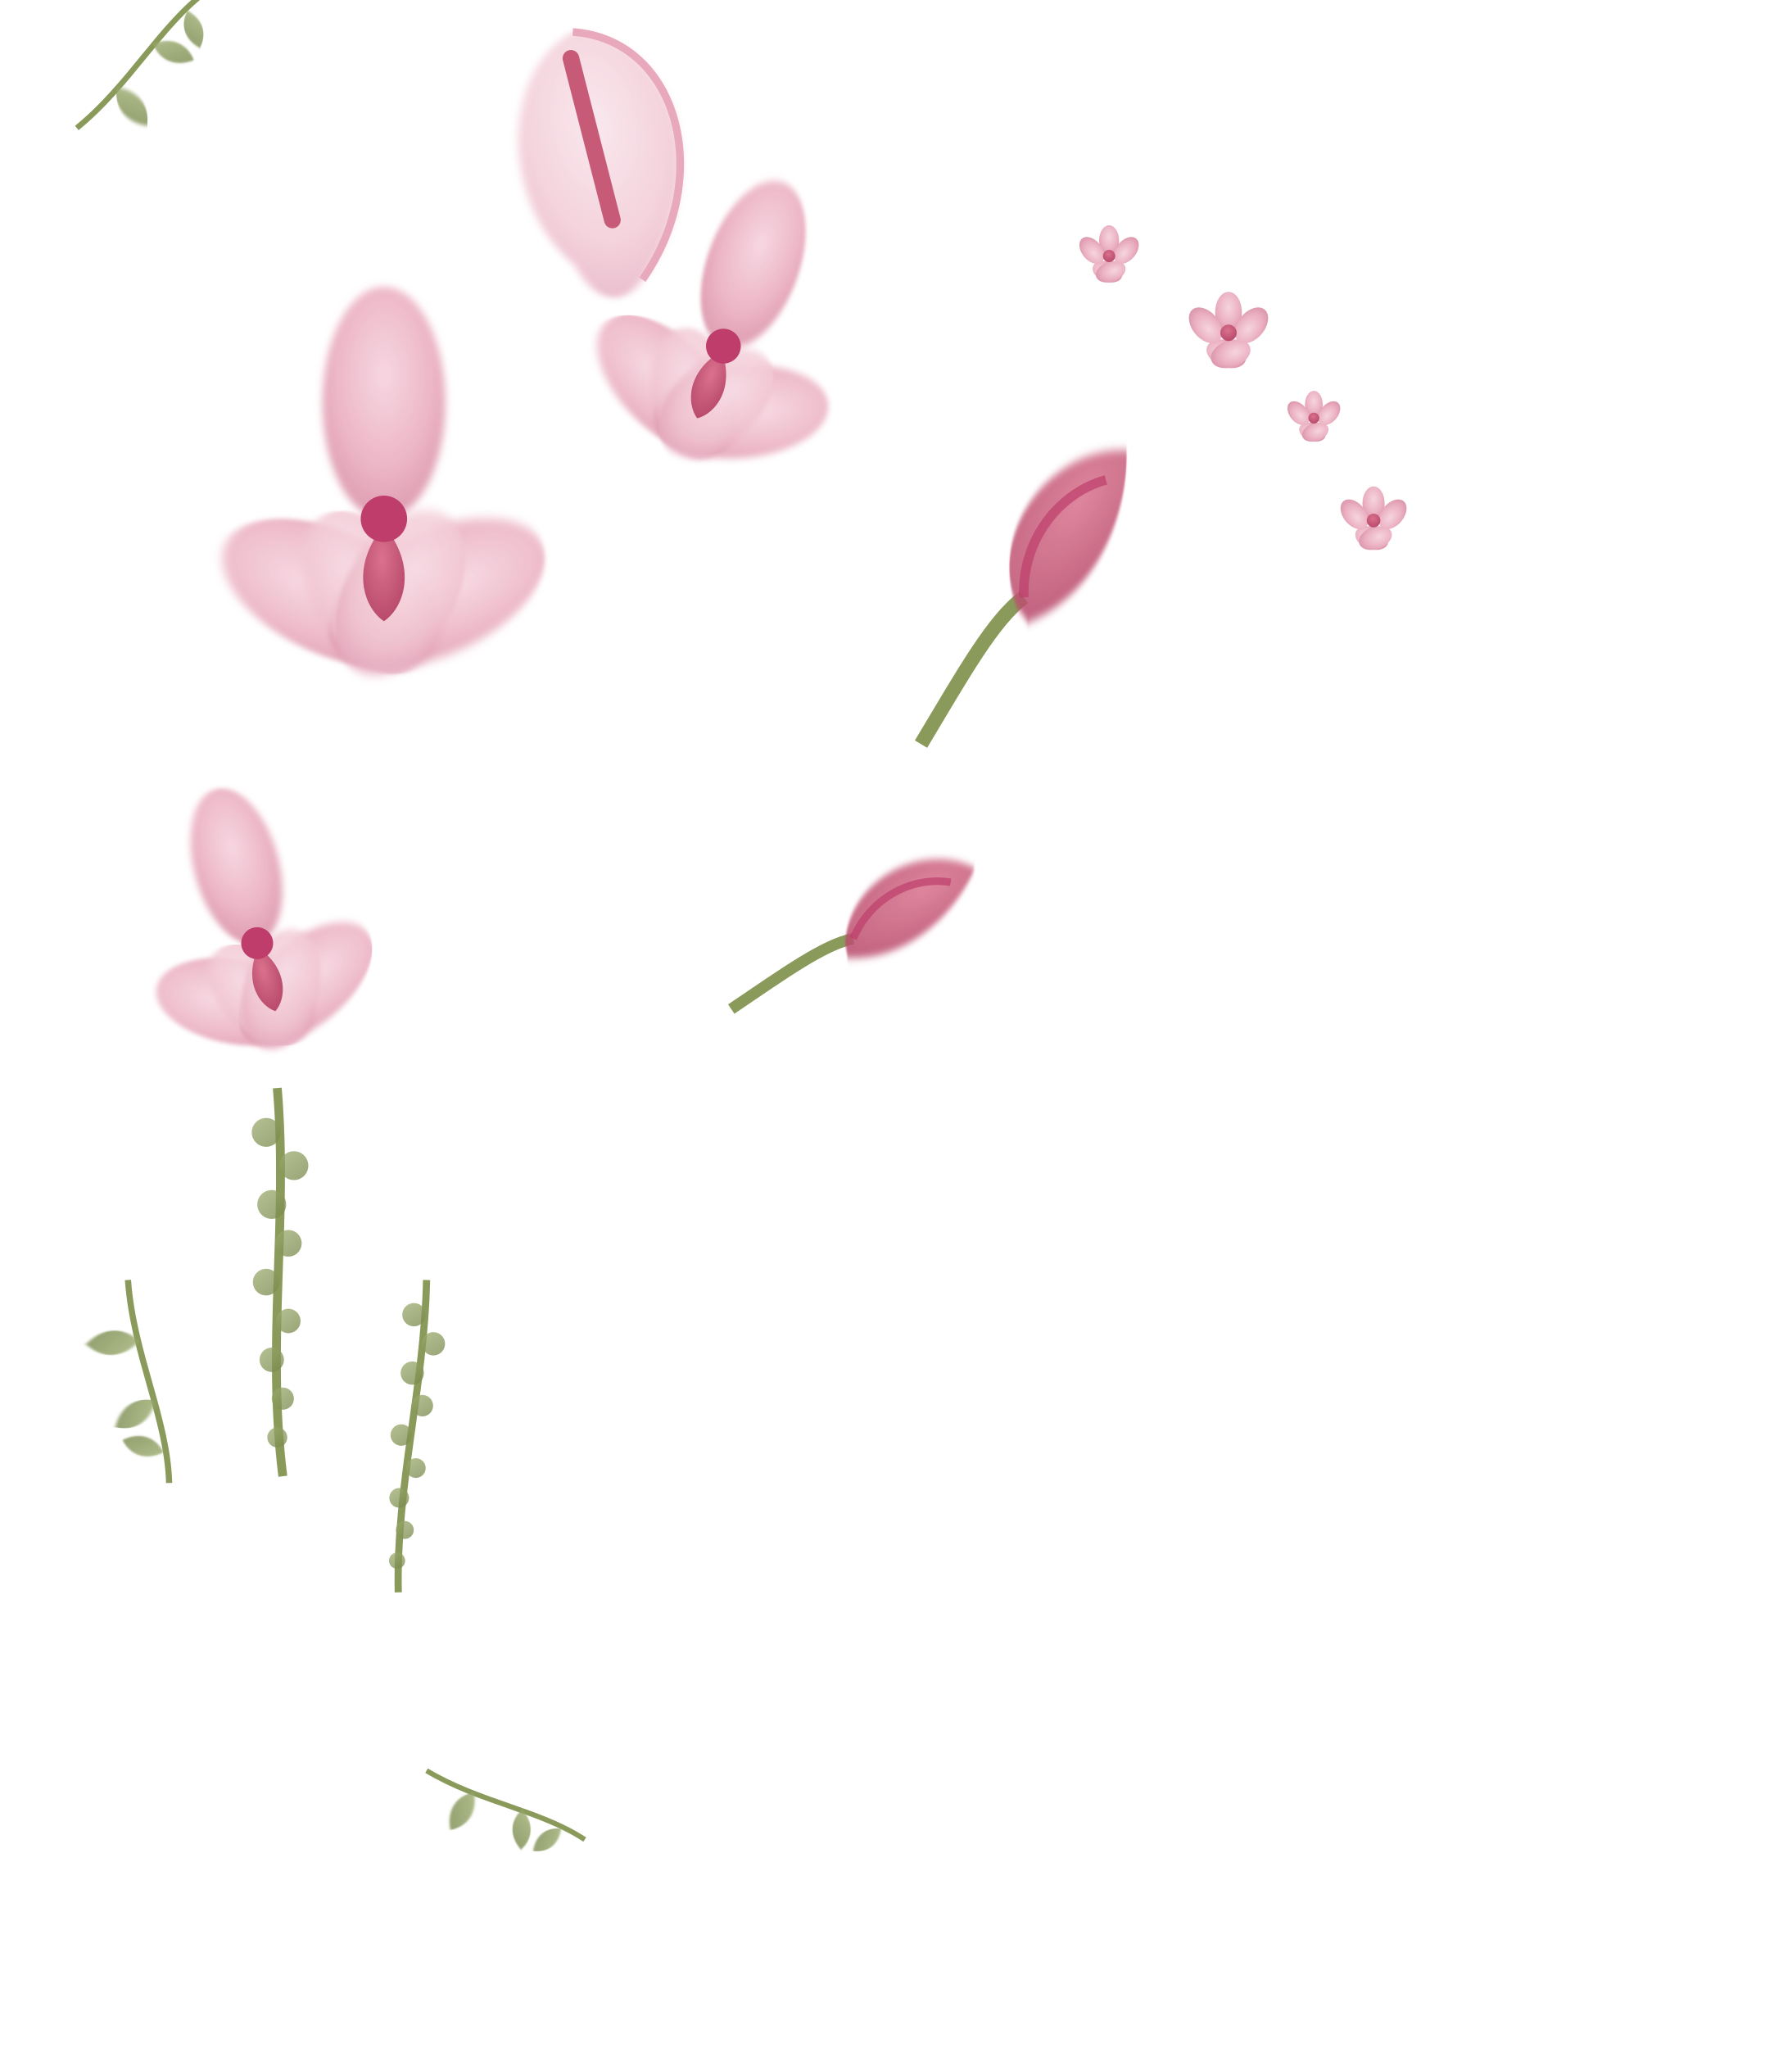
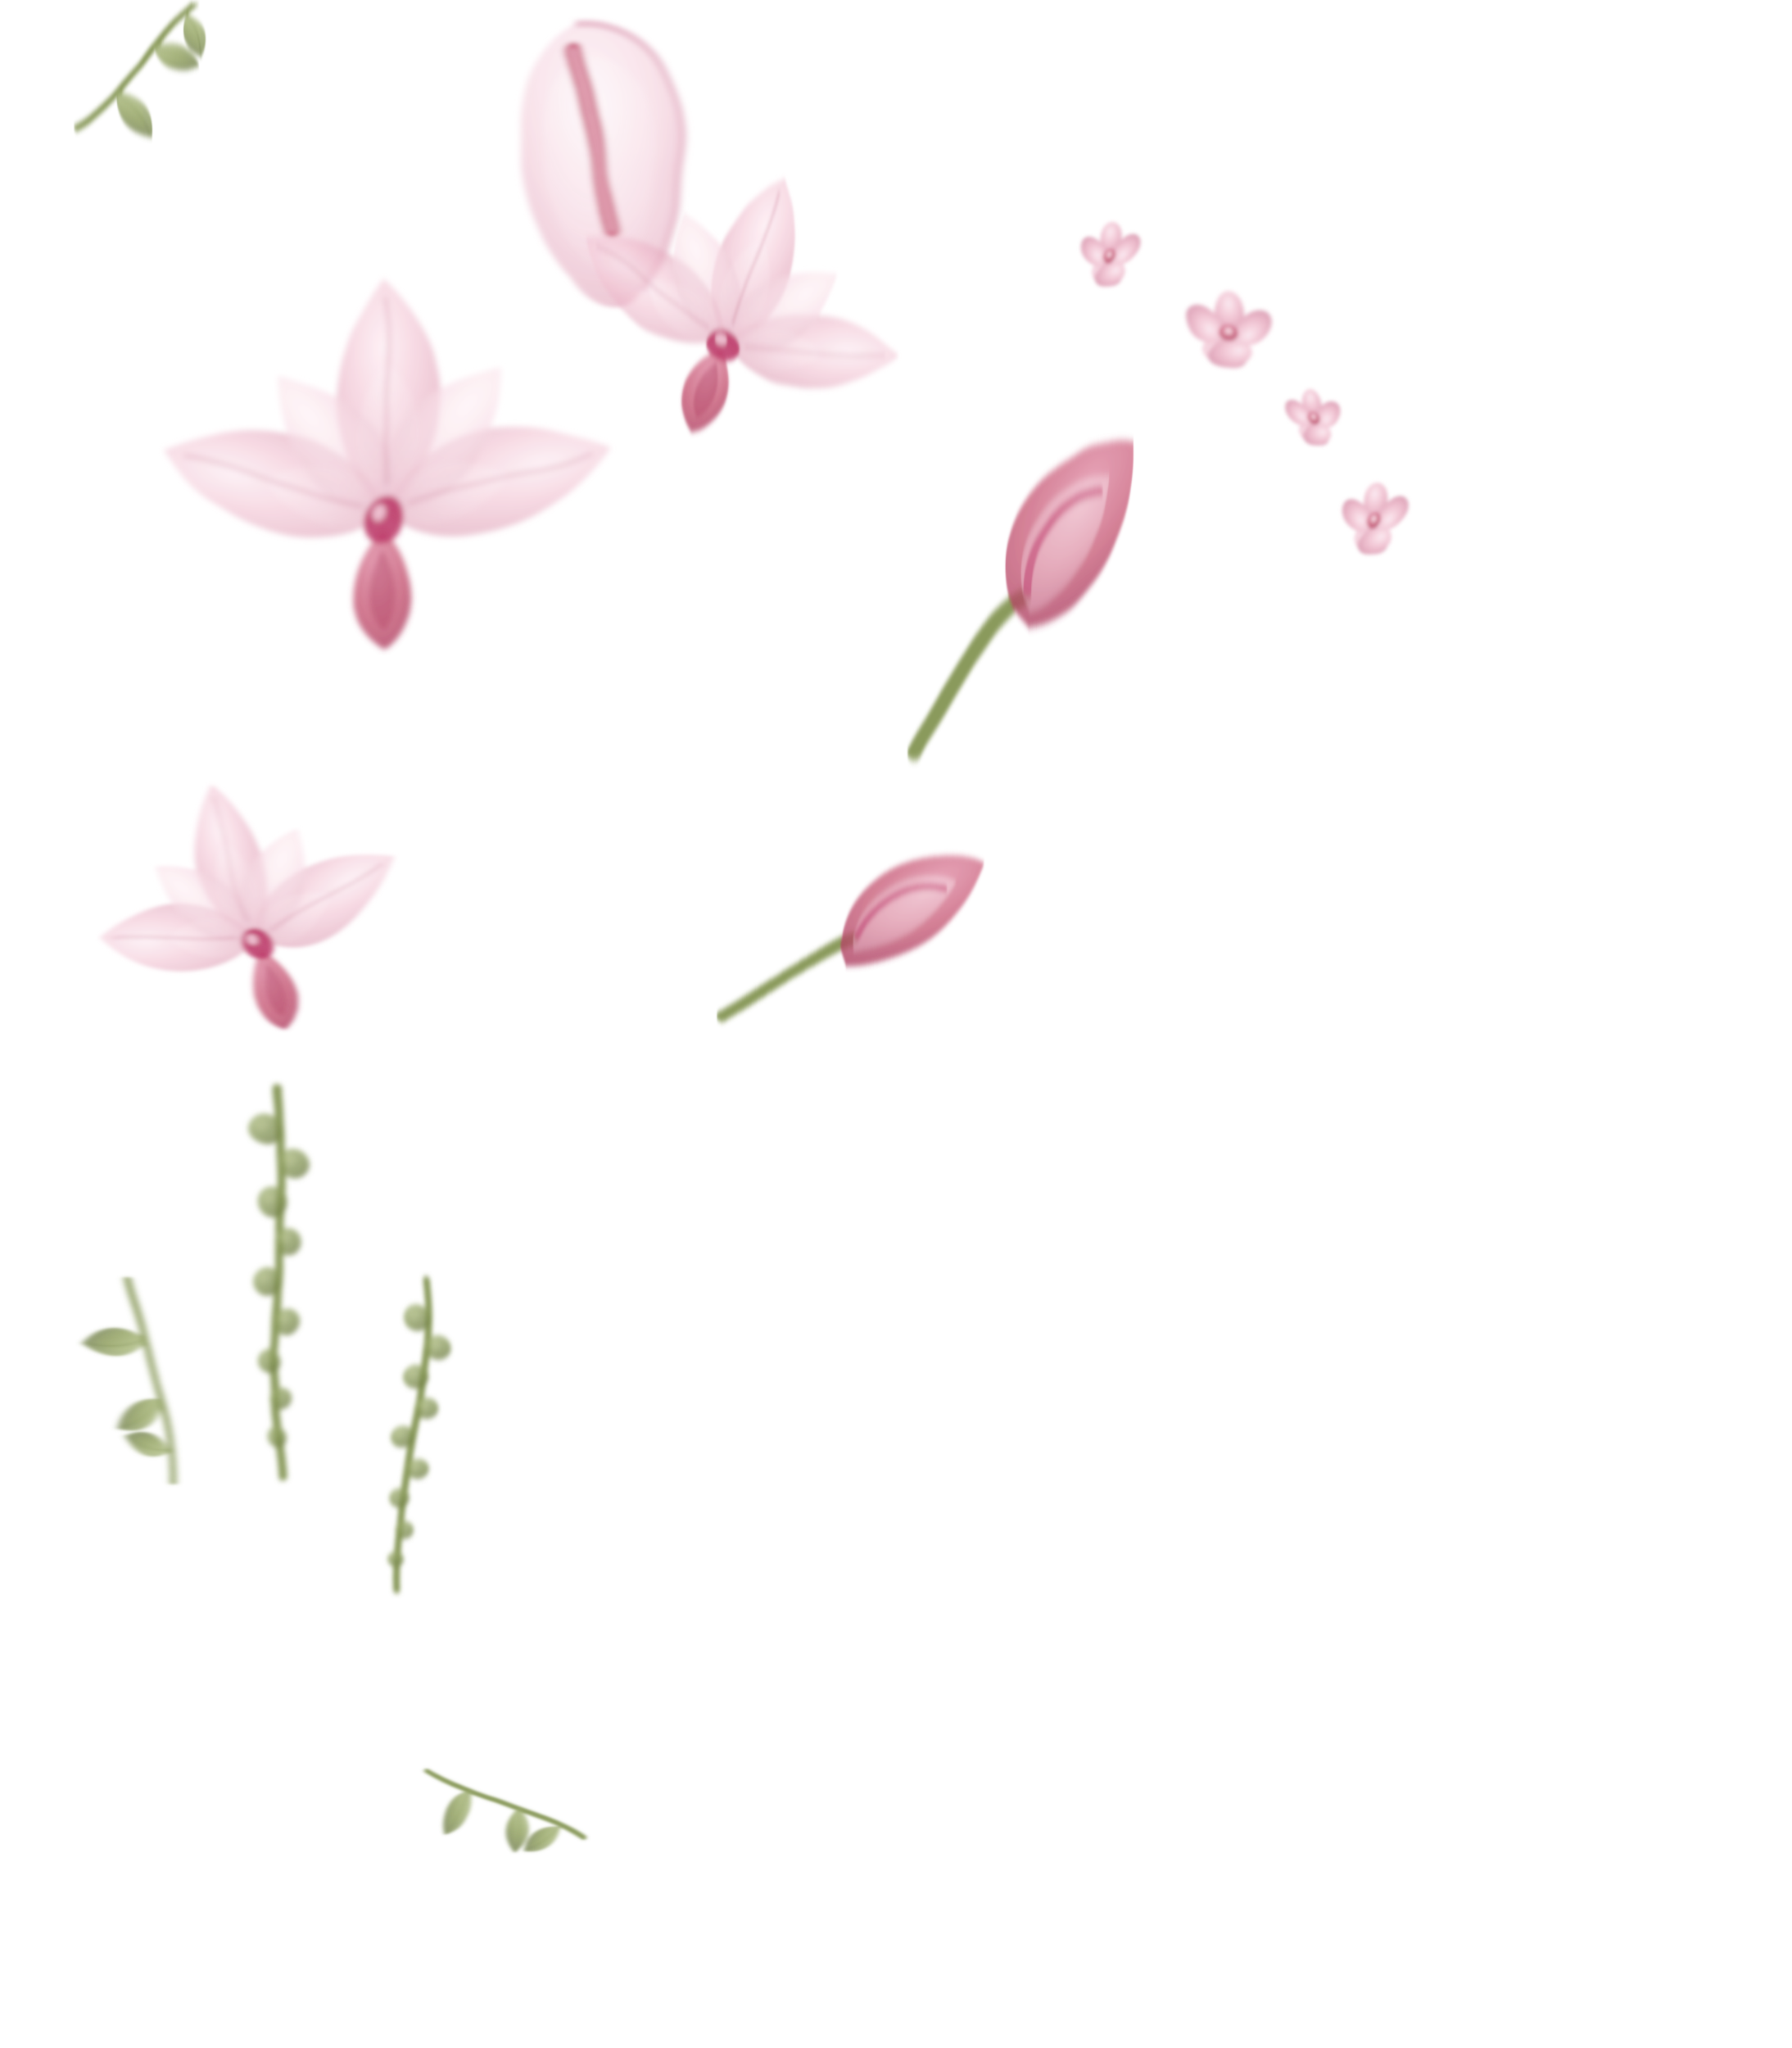
<svg xmlns="http://www.w3.org/2000/svg" viewBox="0 0 420 480" aria-hidden="true">
  <defs>
-     <radialGradient id="gPink" cx="50%" cy="38%" r="72%">
-       <stop offset="0%" stop-color="#F5D0DC" />
-       <stop offset="55%" stop-color="#E9A9BC" />
-       <stop offset="100%" stop-color="#D07E97" />
+     <radialGradient id="gPink" cx="46%" cy="30%" r="78%">
+       <stop offset="0%" stop-color="#FBE6EE" />
+       <stop offset="42%" stop-color="#F0BDCE" />
+       <stop offset="78%" stop-color="#DE9BB2" />
+       <stop offset="100%" stop-color="#C87E99" />
    </radialGradient>
-     <radialGradient id="gPale" cx="50%" cy="35%" r="75%">
-       <stop offset="0%" stop-color="#F8E0E8" />
-       <stop offset="60%" stop-color="#F0C3D0" />
-       <stop offset="100%" stop-color="#DE9DB4" />
+     <radialGradient id="gPale" cx="48%" cy="28%" r="80%">
+       <stop offset="0%" stop-color="#FDF1F5" />
+       <stop offset="50%" stop-color="#F6D8E2" />
+       <stop offset="100%" stop-color="#E3AFC2" />
    </radialGradient>
-     <radialGradient id="gRose" cx="45%" cy="35%" r="75%">
-       <stop offset="0%" stop-color="#D9718C" />
-       <stop offset="100%" stop-color="#B44467" />
+     <radialGradient id="gHi" cx="45%" cy="26%" r="70%">
+       <stop offset="0%" stop-color="#FFFFFF" stop-opacity=".92" />
+       <stop offset="100%" stop-color="#FDEFF4" stop-opacity=".35" />
    </radialGradient>
-     <linearGradient id="gLeaf" x1="0" y1="0" x2="0.8" y2="1">
-       <stop offset="0%" stop-color="#9CAC6E" />
-       <stop offset="100%" stop-color="#79894C" />
+     <radialGradient id="gRose" cx="42%" cy="30%" r="78%">
+       <stop offset="0%" stop-color="#E08AA4" />
+       <stop offset="60%" stop-color="#C75B77" />
+       <stop offset="100%" stop-color="#A93A5D" />
+     </radialGradient>
+     <linearGradient id="gLeaf" x1="0" y1="0" x2=".75" y2="1">
+       <stop offset="0%" stop-color="#A8B77C" />
+       <stop offset="55%" stop-color="#8A9A5B" />
+       <stop offset="100%" stop-color="#6C7B42" />
    </linearGradient>
-     <filter id="wc" x="-20%" y="-20%" width="140%" height="140%">
-       <feGaussianBlur stdDeviation="0.6" />
+     <linearGradient id="gLeafHi" x1="0" y1="0" x2=".7" y2="1">
+       <stop offset="0%" stop-color="#C2CE9C" stop-opacity=".85" />
+       <stop offset="100%" stop-color="#9AA968" stop-opacity=".3" />
+     </linearGradient>
+     <filter id="paintA" x="-30%" y="-30%" width="160%" height="160%">
+       <feTurbulence type="fractalNoise" baseFrequency="0.022" numOctaves="4" seed="7" result="w" />
+       <feDisplacementMap in="SourceGraphic" in2="w" scale="3.6" xChannelSelector="R" yChannelSelector="G" />
+       <feGaussianBlur stdDeviation="0.45" />
    </filter>
+     <filter id="paintB" x="-30%" y="-30%" width="160%" height="160%">
+       <feTurbulence type="fractalNoise" baseFrequency="0.027" numOctaves="4" seed="23" result="w" />
+       <feDisplacementMap in="SourceGraphic" in2="w" scale="3.1" xChannelSelector="R" yChannelSelector="G" />
+       <feGaussianBlur stdDeviation="0.45" />
+     </filter>
+     <filter id="paintC" x="-30%" y="-30%" width="160%" height="160%">
+       <feTurbulence type="fractalNoise" baseFrequency="0.019" numOctaves="3" seed="41" result="w" />
+       <feDisplacementMap in="SourceGraphic" in2="w" scale="4.2" xChannelSelector="R" yChannelSelector="G" />
+       <feGaussianBlur stdDeviation="0.5" />
+     </filter>
+     <path id="petal" d="M0 0 C -9 -7, -10.5 -22, 0 -34 C 10.5 -22, 9 -7, 0 0 Z" />
+     <path id="petalSm" d="M0 0 C -7.5 -5, -8.5 -16, 0 -26 C 8.5 -16, 7.5 -5, 0 0 Z" />
+     <path id="leafBlade" d="M0 0 C 9 -5, 18 -3, 23 7 C 14 12, 5 9, 0 0 Z" />
    <g id="orchid">
-       <ellipse cx="0" cy="-16" rx="9" ry="17" fill="url(#gPink)" opacity="0.85" filter="url(#wc)" />
-       <ellipse cx="-14" cy="-2" rx="9" ry="17" fill="url(#gPink)" opacity="0.8" transform="rotate(-65)" filter="url(#wc)" />
-       <ellipse cx="14" cy="-2" rx="9" ry="17" fill="url(#gPink)" opacity="0.8" transform="rotate(65)" filter="url(#wc)" />
-       <ellipse cx="-8" cy="9" rx="8" ry="13" fill="url(#gPale)" opacity="0.85" transform="rotate(-30)" filter="url(#wc)" />
-       <ellipse cx="8" cy="9" rx="8" ry="13" fill="url(#gPale)" opacity="0.85" transform="rotate(30)" filter="url(#wc)" />
-       <path d="M0 2 C -5 8, -3 14, 0 16 C 3 14, 5 8, 0 2 Z" fill="url(#gRose)" />
-       <circle cx="0" cy="1" r="3.4" fill="#BE3D6B" />
+       <g opacity=".92">
+         <use href="#petal" fill="url(#gPink)" opacity=".64" />
+         <use href="#petal" fill="url(#gPink)" opacity=".6" transform="rotate(-74)" />
+         <use href="#petal" fill="url(#gPink)" opacity=".6" transform="rotate(74)" />
+         <use href="#petalSm" fill="url(#gPale)" opacity=".68" transform="rotate(-38)" />
+         <use href="#petalSm" fill="url(#gPale)" opacity=".68" transform="rotate(38)" />
+       </g>
+       <g opacity=".3">
+         <use href="#petal" fill="url(#gHi)" transform="scale(.6) translate(0 -2)" />
+         <use href="#petal" fill="url(#gHi)" transform="rotate(-74) scale(.56)" />
+         <use href="#petal" fill="url(#gHi)" transform="rotate(74) scale(.56)" />
+       </g>
+       <g stroke="#C97E98" stroke-width=".55" fill="none" opacity=".3" stroke-linecap="round">
+         <path d="M0 -4 C -1 -14, 1 -24, 0 -31" />
+         <path d="M0 -4 C -1 -14, 1 -24, 0 -31" transform="rotate(-74)" />
+         <path d="M0 -4 C -1 -14, 1 -24, 0 -31" transform="rotate(74)" />
+       </g>
+       <path d="M0 2 C -6.5 9, -4.5 17, 0 19.5 C 4.5 17, 6.5 9, 0 2 Z" fill="url(#gRose)" opacity=".82" />
+       <path d="M0 5 C -3 10, -2 15, 0 16.5 C 2 15, 3 10, 0 5 Z" fill="#A93A5D" opacity=".38" />
+       <circle cx="0" cy="1" r="3.1" fill="#BE3D6B" opacity=".9" />
+       <circle cx="-.8" cy="0" r="1.1" fill="#FBE6EE" opacity=".75" />
    </g>
    <g id="calla">
-       <path d="M0 30 C -1 16, -2 6, 0 0" stroke="#8A9A5B" stroke-width="2.4" fill="none" />
-       <path d="M0 2 C -12 -6, -10 -24, 0 -30 C 6 -22, 10 -8, 3 3 Z" fill="url(#gRose)" opacity="0.85" filter="url(#wc)" />
-       <path d="M0 0 C -6 -8, -5 -18, 0 -24" stroke="#BE3D6B" stroke-width="1.6" fill="none" opacity="0.7" />
+       <path d="M0 32 C -1 17, -2 6, 0 0" stroke="#8A9A5B" stroke-width="2.4" fill="none" stroke-linecap="round" />
+       <path d="M0 3 C -13 -6, -11 -25, 0 -32 C 7 -23, 11 -8, 3.5 3.5 Z" fill="url(#gRose)" opacity=".78" />
+       <path d="M0 0 C -8 -7, -7 -20, 0 -25 C 4 -18, 6 -8, 2 1 Z" fill="url(#gPale)" opacity=".5" />
+       <path d="M0 -1 C -5 -8, -4.5 -17, 0 -22" stroke="#BE3D6B" stroke-width="1.3" fill="none" opacity=".55" stroke-linecap="round" />
    </g>
    <g id="anthurium">
-       <path d="M0 -22 C 16 -18, 18 4, 4 18 C 0 22, -4 20, -6 14 C -16 2, -12 -18, 0 -22 Z" fill="url(#gPale)" opacity="0.75" filter="url(#wc)" />
-       <path d="M0 -22 C 16 -18, 18 4, 4 18" stroke="#E9A9BC" stroke-width="1.2" fill="none" />
-       <path d="M-1 -18 L 1 8" stroke="#C75B77" stroke-width="2.6" stroke-linecap="round" />
+       <path d="M0 -23 C 17 -19, 19 4, 4 19 C 0 23, -4 21, -6.5 15 C -17 2, -13 -19, 0 -23 Z" fill="url(#gPale)" opacity=".76" />
+       <path d="M0 -18 C 12 -14, 13 3, 3 14 C 0 17, -3 15, -5 11 C -12 1, -9 -15, 0 -18 Z" fill="url(#gHi)" opacity=".45" />
+       <path d="M0 -23 C 17 -19, 19 4, 4 19" stroke="#E3AFC2" stroke-width="1.1" fill="none" opacity=".7" />
+       <path d="M-1 -19 L 1 9" stroke="#C75B77" stroke-width="2.5" stroke-linecap="round" opacity=".85" />
+       <path d="M-1 -19 L 1 9" stroke="#FBE6EE" stroke-width=".9" stroke-linecap="round" opacity=".5" />
    </g>
    <g id="amaranthus">
-       <path d="M0 0 C 2 24, -2 46, 1 70" stroke="#8A9A5B" stroke-width="1.6" fill="none" />
-       <g fill="url(#gLeaf)" opacity="0.75">
-         <circle cx="-2" cy="8" r="2.6" />
-         <circle cx="3" cy="14" r="2.6" />
-         <circle cx="-1" cy="21" r="2.6" />
-         <circle cx="2" cy="28" r="2.4" />
-         <circle cx="-2" cy="35" r="2.4" />
-         <circle cx="2" cy="42" r="2.2" />
+       <path d="M0 0 C 2 24, -2 46, 1 70" stroke="#8A9A5B" stroke-width="1.5" fill="none" stroke-linecap="round" />
+       <g fill="url(#gLeaf)" opacity=".76">
+         <circle cx="-2" cy="8" r="2.8" />
+         <circle cx="3" cy="14" r="2.8" />
+         <circle cx="-1" cy="21" r="2.7" />
+         <circle cx="2" cy="28" r="2.5" />
+         <circle cx="-2" cy="35" r="2.5" />
+         <circle cx="2" cy="42" r="2.3" />
        <circle cx="-1" cy="49" r="2.2" />
        <circle cx="1" cy="56" r="2" />
        <circle cx="0" cy="63" r="1.8" />
      </g>
+       <g fill="#C2CE9C" opacity=".4">
+         <circle cx="-2.7" cy="7.3" r="1.1" />
+         <circle cx="2.3" cy="13.3" r="1.1" />
+         <circle cx="-1.7" cy="20.3" r="1" />
+         <circle cx="1.3" cy="27.3" r=".9" />
+         <circle cx="-2.7" cy="34.3" r=".9" />
+         <circle cx="1.3" cy="41.3" r=".8" />
+       </g>
    </g>
    <g id="blossom">
-       <g fill="url(#gPink)" opacity="0.9">
-         <ellipse cx="0" cy="-4" rx="2.6" ry="4" />
-         <ellipse cx="-4" cy="1" rx="2.6" ry="4" transform="rotate(-70)" />
-         <ellipse cx="4" cy="1" rx="2.6" ry="4" transform="rotate(70)" />
-         <ellipse cx="-2.5" cy="4" rx="2.6" ry="4" transform="rotate(-140)" />
-         <ellipse cx="2.5" cy="4" rx="2.6" ry="4" transform="rotate(140)" />
+       <g fill="url(#gPink)" opacity=".82">
+         <ellipse cx="0" cy="-4.2" rx="2.8" ry="4.2" />
+         <ellipse cx="-4.2" cy="1" rx="2.8" ry="4.2" transform="rotate(-70)" />
+         <ellipse cx="4.2" cy="1" rx="2.8" ry="4.2" transform="rotate(70)" />
+         <ellipse cx="-2.6" cy="4.2" rx="2.8" ry="4.2" transform="rotate(-140)" />
+         <ellipse cx="2.6" cy="4.2" rx="2.8" ry="4.2" transform="rotate(140)" />
      </g>
-       <circle r="1.6" fill="url(#gRose)" />
+       <circle r="1.7" fill="url(#gRose)" opacity=".85" />
+       <circle r=".7" cy="-.4" fill="#FDF1F5" opacity=".7" />
    </g>
    <g id="leaf">
-       <path d="M0 0 C 8 -4, 16 -2, 20 6 C 12 10, 4 8, 0 0 Z" fill="url(#gLeaf)" opacity="0.8" filter="url(#wc)" />
+       <use href="#leafBlade" fill="url(#gLeaf)" opacity=".76" />
+       <use href="#leafBlade" fill="url(#gLeafHi)" transform="scale(.72) translate(2 1)" />
+       <path d="M1 1 C 8 0, 15 2, 21 6" stroke="#6C7B42" stroke-width=".55" fill="none" opacity=".35" stroke-linecap="round" />
    </g>
    <g id="sprig">
-       <path d="M0 0 C 4 -14, 2 -28, 6 -40" stroke="#8A9A5B" stroke-width="1.2" fill="none" />
+       <path d="M0 0 C 4 -14, 2 -28, 6 -40" stroke="#8A9A5B" stroke-width="1.2" fill="none" stroke-linecap="round" />
      <use href="#leaf" transform="translate(2 -12) scale(0.5)" />
      <use href="#leaf" transform="translate(3 -24) scale(0.45) rotate(-30)" />
      <use href="#leaf" transform="translate(5 -34) scale(0.4) rotate(20)" />
    </g>
  </defs>
-   <use href="#sprig" transform="translate(18 30) rotate(35) scale(1.1)" />
-   <use href="#sprig" transform="translate(30 300) rotate(160) scale(1.2)" />
-   <use href="#sprig" transform="translate(100 415) rotate(105) scale(1)" />
-   <use href="#amaranthus" transform="translate(65 255) scale(1.3)" />
-   <use href="#amaranthus" transform="translate(100 300) scale(1.05) rotate(6)" />
-   <use href="#anthurium" transform="translate(140 40) scale(1.5) rotate(-10)" />
-   <use href="#calla" transform="translate(240 140) scale(1.4) rotate(35)" />
-   <use href="#calla" transform="translate(200 220) scale(1.1) rotate(60)" />
-   <use href="#orchid" transform="translate(90 120) scale(1.6)" />
-   <use href="#orchid" transform="translate(170 80) scale(1.2) rotate(20)" />
-   <use href="#orchid" transform="translate(60 220) scale(1.1) rotate(-15)" />
-   <use href="#blossom" transform="translate(260 60) scale(0.9)" />
-   <use href="#blossom" transform="translate(288 78) scale(1.2)" />
-   <use href="#blossom" transform="translate(308 98) scale(0.8)" />
-   <use href="#blossom" transform="translate(322 122) scale(1.0)" />
+   <use href="#sprig" filter="url(#paintB)" transform="translate(18 30) rotate(35) scale(1.1)" />
+   <use href="#sprig" filter="url(#paintC)" transform="translate(30 300) rotate(160) scale(1.2)" />
+   <use href="#sprig" filter="url(#paintA)" transform="translate(100 415) rotate(105) scale(1)" />
+   <use href="#amaranthus" filter="url(#paintB)" transform="translate(65 255) scale(1.3)" />
+   <use href="#amaranthus" filter="url(#paintC)" transform="translate(100 300) scale(1.05) rotate(6)" />
+   <use href="#anthurium" filter="url(#paintA)" transform="translate(140 40) scale(1.5) rotate(-10)" />
+   <use href="#calla" filter="url(#paintB)" transform="translate(240 140) scale(1.4) rotate(35)" />
+   <use href="#calla" filter="url(#paintC)" transform="translate(200 220) scale(1.1) rotate(60)" />
+   <use href="#orchid" filter="url(#paintA)" transform="translate(90 120) scale(1.6)" />
+   <use href="#orchid" filter="url(#paintB)" transform="translate(170 80) scale(1.2) rotate(20)" />
+   <use href="#orchid" filter="url(#paintC)" transform="translate(60 220) scale(1.1) rotate(-15)" />
+   <use href="#blossom" filter="url(#paintA)" transform="translate(260 60) scale(0.9)" />
+   <use href="#blossom" filter="url(#paintB)" transform="translate(288 78) scale(1.2)" />
+   <use href="#blossom" filter="url(#paintC)" transform="translate(308 98) scale(0.8)" />
+   <use href="#blossom" filter="url(#paintA)" transform="translate(322 122) scale(1.0)" />
</svg>
